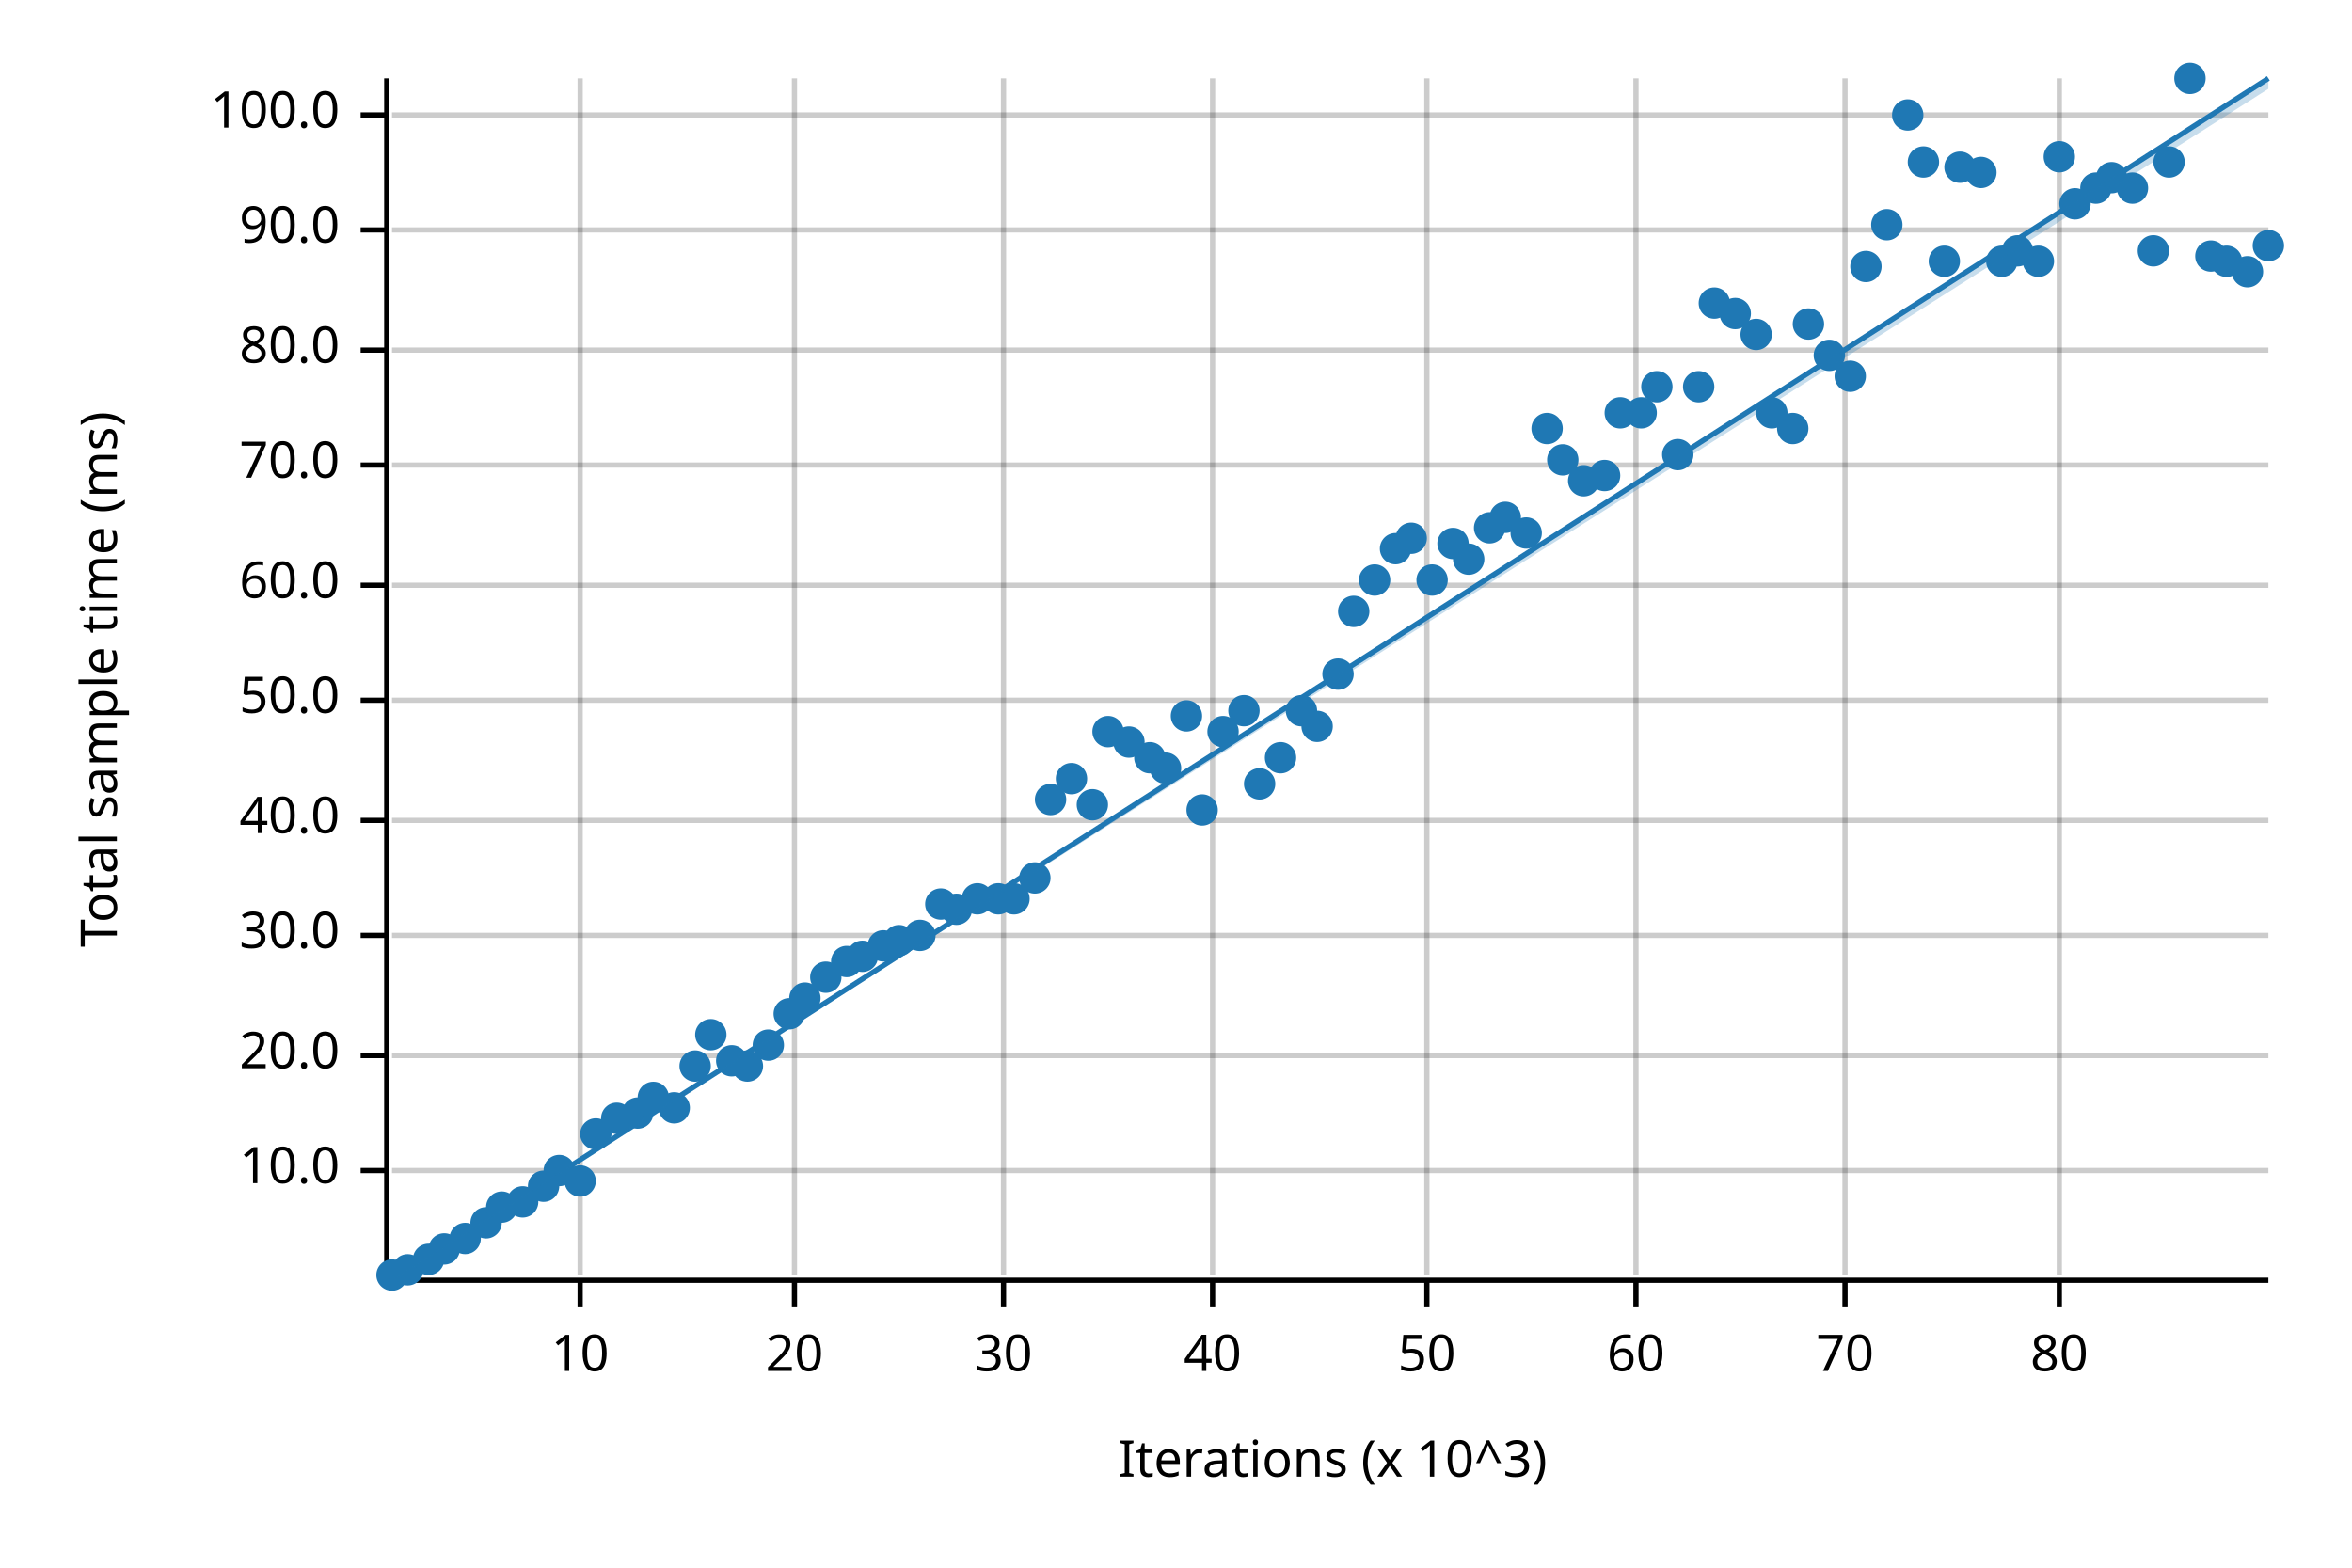
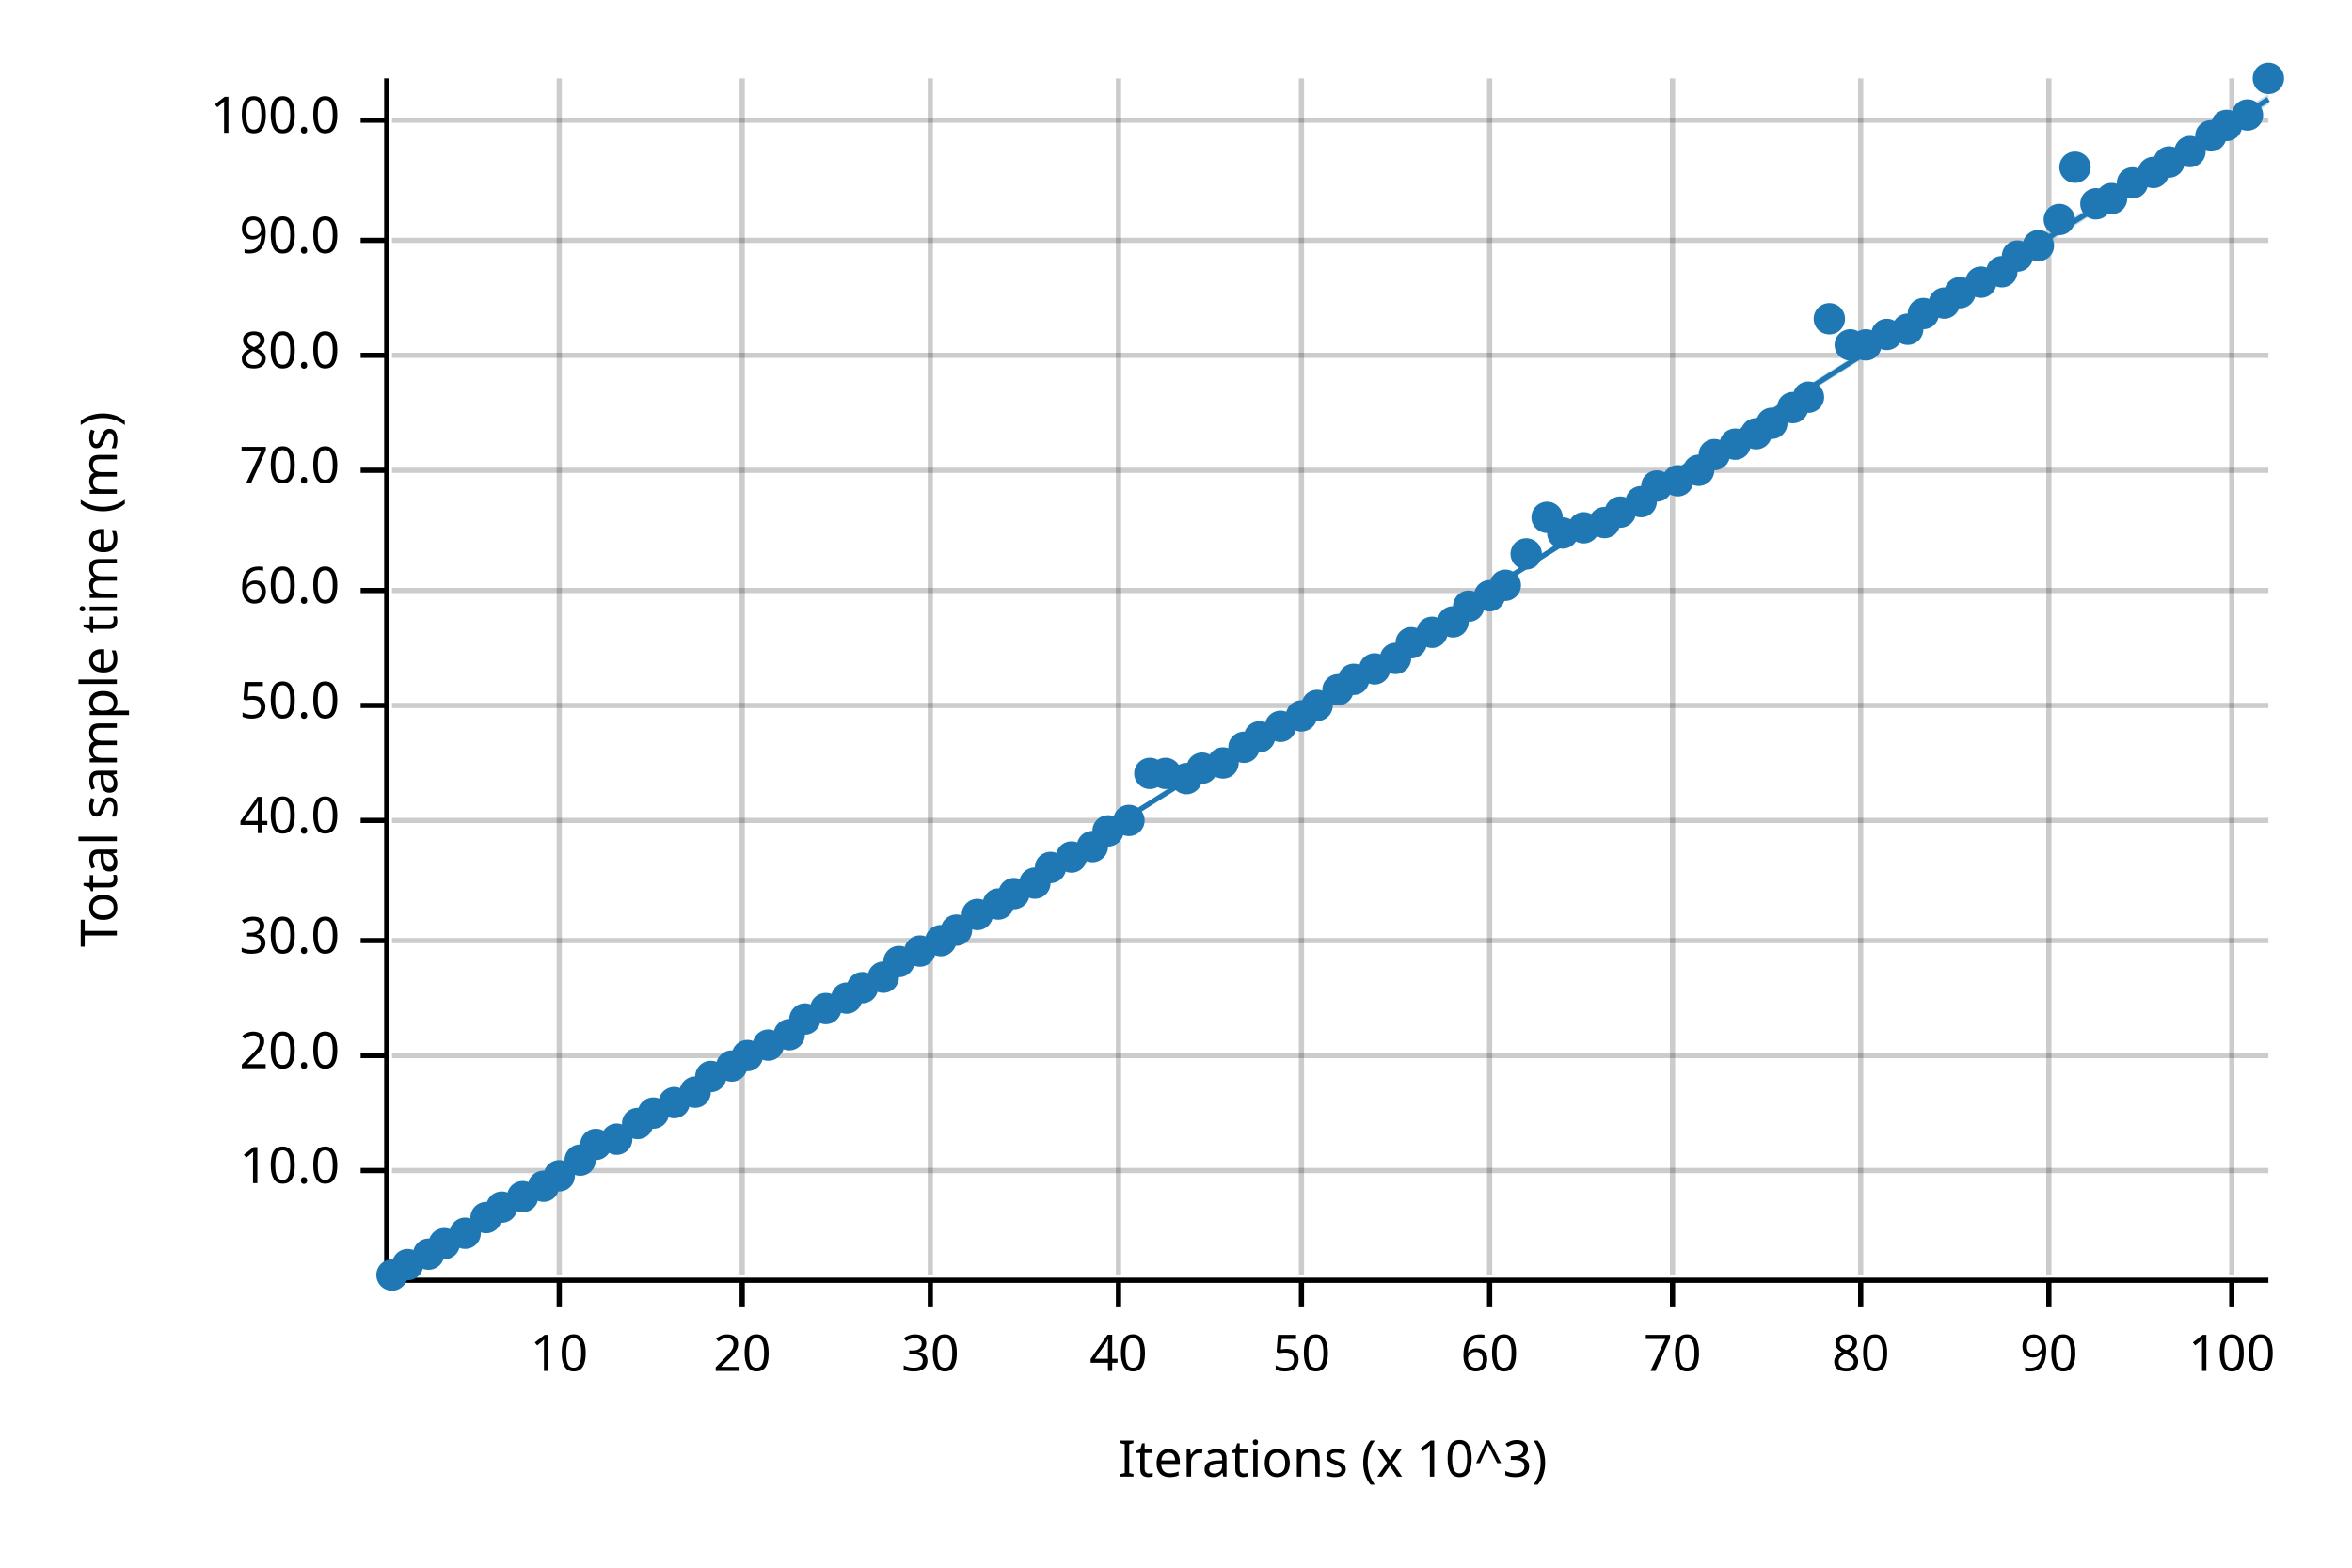
<svg xmlns="http://www.w3.org/2000/svg" width="450" height="300" viewBox="0 0 450 300">
  <text x="15" y="130" dy="0.76em" text-anchor="middle" font-family="sans-serif" font-size="9.677" opacity="1" fill="#000000" transform="rotate(270, 15, 130)">
Total sample time (ms)
</text>
  <text x="255" y="285" dy="-0.5ex" text-anchor="middle" font-family="sans-serif" font-size="9.677" opacity="1" fill="#000000">
Iterations (x 10^3)
</text>
-   <line opacity="0.2" stroke="#000000" stroke-width="1" x1="111" y1="244" x2="111" y2="15" />
-   <line opacity="0.2" stroke="#000000" stroke-width="1" x1="152" y1="244" x2="152" y2="15" />
-   <line opacity="0.2" stroke="#000000" stroke-width="1" x1="192" y1="244" x2="192" y2="15" />
-   <line opacity="0.2" stroke="#000000" stroke-width="1" x1="232" y1="244" x2="232" y2="15" />
-   <line opacity="0.2" stroke="#000000" stroke-width="1" x1="273" y1="244" x2="273" y2="15" />
-   <line opacity="0.2" stroke="#000000" stroke-width="1" x1="313" y1="244" x2="313" y2="15" />
-   <line opacity="0.2" stroke="#000000" stroke-width="1" x1="353" y1="244" x2="353" y2="15" />
-   <line opacity="0.2" stroke="#000000" stroke-width="1" x1="394" y1="244" x2="394" y2="15" />
+   <line opacity="0.2" stroke="#000000" stroke-width="1" x1="107" y1="244" x2="107" y2="15" />
+   <line opacity="0.2" stroke="#000000" stroke-width="1" x1="142" y1="244" x2="142" y2="15" />
+   <line opacity="0.2" stroke="#000000" stroke-width="1" x1="178" y1="244" x2="178" y2="15" />
+   <line opacity="0.2" stroke="#000000" stroke-width="1" x1="214" y1="244" x2="214" y2="15" />
+   <line opacity="0.2" stroke="#000000" stroke-width="1" x1="249" y1="244" x2="249" y2="15" />
+   <line opacity="0.2" stroke="#000000" stroke-width="1" x1="285" y1="244" x2="285" y2="15" />
+   <line opacity="0.2" stroke="#000000" stroke-width="1" x1="320" y1="244" x2="320" y2="15" />
+   <line opacity="0.2" stroke="#000000" stroke-width="1" x1="356" y1="244" x2="356" y2="15" />
+   <line opacity="0.2" stroke="#000000" stroke-width="1" x1="392" y1="244" x2="392" y2="15" />
+   <line opacity="0.2" stroke="#000000" stroke-width="1" x1="427" y1="244" x2="427" y2="15" />
  <line opacity="0.2" stroke="#000000" stroke-width="1" x1="75" y1="224" x2="434" y2="224" />
  <line opacity="0.2" stroke="#000000" stroke-width="1" x1="75" y1="202" x2="434" y2="202" />
-   <line opacity="0.2" stroke="#000000" stroke-width="1" x1="75" y1="179" x2="434" y2="179" />
+   <line opacity="0.2" stroke="#000000" stroke-width="1" x1="75" y1="180" x2="434" y2="180" />
  <line opacity="0.2" stroke="#000000" stroke-width="1" x1="75" y1="157" x2="434" y2="157" />
-   <line opacity="0.2" stroke="#000000" stroke-width="1" x1="75" y1="134" x2="434" y2="134" />
-   <line opacity="0.2" stroke="#000000" stroke-width="1" x1="75" y1="112" x2="434" y2="112" />
-   <line opacity="0.2" stroke="#000000" stroke-width="1" x1="75" y1="89" x2="434" y2="89" />
-   <line opacity="0.2" stroke="#000000" stroke-width="1" x1="75" y1="67" x2="434" y2="67" />
-   <line opacity="0.2" stroke="#000000" stroke-width="1" x1="75" y1="44" x2="434" y2="44" />
-   <line opacity="0.2" stroke="#000000" stroke-width="1" x1="75" y1="22" x2="434" y2="22" />
+   <line opacity="0.2" stroke="#000000" stroke-width="1" x1="75" y1="135" x2="434" y2="135" />
+   <line opacity="0.2" stroke="#000000" stroke-width="1" x1="75" y1="113" x2="434" y2="113" />
+   <line opacity="0.2" stroke="#000000" stroke-width="1" x1="75" y1="90" x2="434" y2="90" />
+   <line opacity="0.2" stroke="#000000" stroke-width="1" x1="75" y1="68" x2="434" y2="68" />
+   <line opacity="0.2" stroke="#000000" stroke-width="1" x1="75" y1="46" x2="434" y2="46" />
+   <line opacity="0.2" stroke="#000000" stroke-width="1" x1="75" y1="23" x2="434" y2="23" />
  <polyline fill="none" opacity="1" stroke="#000000" stroke-width="1" points="74,15 74,244 " />
  <text x="65" y="224" dy="0.5ex" text-anchor="end" font-family="sans-serif" font-size="9.677" opacity="1" fill="#000000">
10.0
</text>
  <polyline fill="none" opacity="1" stroke="#000000" stroke-width="1" points="69,224 74,224 " />
  <text x="65" y="202" dy="0.5ex" text-anchor="end" font-family="sans-serif" font-size="9.677" opacity="1" fill="#000000">
20.0
</text>
  <polyline fill="none" opacity="1" stroke="#000000" stroke-width="1" points="69,202 74,202 " />
-   <text x="65" y="179" dy="0.5ex" text-anchor="end" font-family="sans-serif" font-size="9.677" opacity="1" fill="#000000">
+   <text x="65" y="180" dy="0.5ex" text-anchor="end" font-family="sans-serif" font-size="9.677" opacity="1" fill="#000000">
30.0
</text>
-   <polyline fill="none" opacity="1" stroke="#000000" stroke-width="1" points="69,179 74,179 " />
+   <polyline fill="none" opacity="1" stroke="#000000" stroke-width="1" points="69,180 74,180 " />
  <text x="65" y="157" dy="0.5ex" text-anchor="end" font-family="sans-serif" font-size="9.677" opacity="1" fill="#000000">
40.0
</text>
  <polyline fill="none" opacity="1" stroke="#000000" stroke-width="1" points="69,157 74,157 " />
-   <text x="65" y="134" dy="0.5ex" text-anchor="end" font-family="sans-serif" font-size="9.677" opacity="1" fill="#000000">
+   <text x="65" y="135" dy="0.5ex" text-anchor="end" font-family="sans-serif" font-size="9.677" opacity="1" fill="#000000">
50.0
</text>
-   <polyline fill="none" opacity="1" stroke="#000000" stroke-width="1" points="69,134 74,134 " />
-   <text x="65" y="112" dy="0.5ex" text-anchor="end" font-family="sans-serif" font-size="9.677" opacity="1" fill="#000000">
+   <polyline fill="none" opacity="1" stroke="#000000" stroke-width="1" points="69,135 74,135 " />
+   <text x="65" y="113" dy="0.5ex" text-anchor="end" font-family="sans-serif" font-size="9.677" opacity="1" fill="#000000">
60.0
</text>
-   <polyline fill="none" opacity="1" stroke="#000000" stroke-width="1" points="69,112 74,112 " />
-   <text x="65" y="89" dy="0.5ex" text-anchor="end" font-family="sans-serif" font-size="9.677" opacity="1" fill="#000000">
+   <polyline fill="none" opacity="1" stroke="#000000" stroke-width="1" points="69,113 74,113 " />
+   <text x="65" y="90" dy="0.5ex" text-anchor="end" font-family="sans-serif" font-size="9.677" opacity="1" fill="#000000">
70.0
</text>
-   <polyline fill="none" opacity="1" stroke="#000000" stroke-width="1" points="69,89 74,89 " />
-   <text x="65" y="67" dy="0.5ex" text-anchor="end" font-family="sans-serif" font-size="9.677" opacity="1" fill="#000000">
+   <polyline fill="none" opacity="1" stroke="#000000" stroke-width="1" points="69,90 74,90 " />
+   <text x="65" y="68" dy="0.5ex" text-anchor="end" font-family="sans-serif" font-size="9.677" opacity="1" fill="#000000">
80.0
</text>
-   <polyline fill="none" opacity="1" stroke="#000000" stroke-width="1" points="69,67 74,67 " />
-   <text x="65" y="44" dy="0.5ex" text-anchor="end" font-family="sans-serif" font-size="9.677" opacity="1" fill="#000000">
+   <polyline fill="none" opacity="1" stroke="#000000" stroke-width="1" points="69,68 74,68 " />
+   <text x="65" y="46" dy="0.5ex" text-anchor="end" font-family="sans-serif" font-size="9.677" opacity="1" fill="#000000">
90.0
</text>
-   <polyline fill="none" opacity="1" stroke="#000000" stroke-width="1" points="69,44 74,44 " />
-   <text x="65" y="22" dy="0.5ex" text-anchor="end" font-family="sans-serif" font-size="9.677" opacity="1" fill="#000000">
+   <polyline fill="none" opacity="1" stroke="#000000" stroke-width="1" points="69,46 74,46 " />
+   <text x="65" y="23" dy="0.5ex" text-anchor="end" font-family="sans-serif" font-size="9.677" opacity="1" fill="#000000">
100.0
</text>
-   <polyline fill="none" opacity="1" stroke="#000000" stroke-width="1" points="69,22 74,22 " />
+   <polyline fill="none" opacity="1" stroke="#000000" stroke-width="1" points="69,23 74,23 " />
  <polyline fill="none" opacity="1" stroke="#000000" stroke-width="1" points="75,245 434,245 " />
-   <text x="111" y="255" dy="0.76em" text-anchor="middle" font-family="sans-serif" font-size="9.677" opacity="1" fill="#000000">
+   <text x="107" y="255" dy="0.76em" text-anchor="middle" font-family="sans-serif" font-size="9.677" opacity="1" fill="#000000">
10
</text>
-   <polyline fill="none" opacity="1" stroke="#000000" stroke-width="1" points="111,245 111,250 " />
-   <text x="152" y="255" dy="0.76em" text-anchor="middle" font-family="sans-serif" font-size="9.677" opacity="1" fill="#000000">
+   <polyline fill="none" opacity="1" stroke="#000000" stroke-width="1" points="107,245 107,250 " />
+   <text x="142" y="255" dy="0.76em" text-anchor="middle" font-family="sans-serif" font-size="9.677" opacity="1" fill="#000000">
20
</text>
-   <polyline fill="none" opacity="1" stroke="#000000" stroke-width="1" points="152,245 152,250 " />
-   <text x="192" y="255" dy="0.76em" text-anchor="middle" font-family="sans-serif" font-size="9.677" opacity="1" fill="#000000">
+   <polyline fill="none" opacity="1" stroke="#000000" stroke-width="1" points="142,245 142,250 " />
+   <text x="178" y="255" dy="0.76em" text-anchor="middle" font-family="sans-serif" font-size="9.677" opacity="1" fill="#000000">
30
</text>
-   <polyline fill="none" opacity="1" stroke="#000000" stroke-width="1" points="192,245 192,250 " />
-   <text x="232" y="255" dy="0.76em" text-anchor="middle" font-family="sans-serif" font-size="9.677" opacity="1" fill="#000000">
+   <polyline fill="none" opacity="1" stroke="#000000" stroke-width="1" points="178,245 178,250 " />
+   <text x="214" y="255" dy="0.76em" text-anchor="middle" font-family="sans-serif" font-size="9.677" opacity="1" fill="#000000">
40
</text>
-   <polyline fill="none" opacity="1" stroke="#000000" stroke-width="1" points="232,245 232,250 " />
-   <text x="273" y="255" dy="0.76em" text-anchor="middle" font-family="sans-serif" font-size="9.677" opacity="1" fill="#000000">
+   <polyline fill="none" opacity="1" stroke="#000000" stroke-width="1" points="214,245 214,250 " />
+   <text x="249" y="255" dy="0.76em" text-anchor="middle" font-family="sans-serif" font-size="9.677" opacity="1" fill="#000000">
50
</text>
-   <polyline fill="none" opacity="1" stroke="#000000" stroke-width="1" points="273,245 273,250 " />
-   <text x="313" y="255" dy="0.76em" text-anchor="middle" font-family="sans-serif" font-size="9.677" opacity="1" fill="#000000">
+   <polyline fill="none" opacity="1" stroke="#000000" stroke-width="1" points="249,245 249,250 " />
+   <text x="285" y="255" dy="0.76em" text-anchor="middle" font-family="sans-serif" font-size="9.677" opacity="1" fill="#000000">
60
</text>
-   <polyline fill="none" opacity="1" stroke="#000000" stroke-width="1" points="313,245 313,250 " />
-   <text x="353" y="255" dy="0.76em" text-anchor="middle" font-family="sans-serif" font-size="9.677" opacity="1" fill="#000000">
+   <polyline fill="none" opacity="1" stroke="#000000" stroke-width="1" points="285,245 285,250 " />
+   <text x="320" y="255" dy="0.76em" text-anchor="middle" font-family="sans-serif" font-size="9.677" opacity="1" fill="#000000">
70
</text>
-   <polyline fill="none" opacity="1" stroke="#000000" stroke-width="1" points="353,245 353,250 " />
-   <text x="394" y="255" dy="0.76em" text-anchor="middle" font-family="sans-serif" font-size="9.677" opacity="1" fill="#000000">
+   <polyline fill="none" opacity="1" stroke="#000000" stroke-width="1" points="320,245 320,250 " />
+   <text x="356" y="255" dy="0.76em" text-anchor="middle" font-family="sans-serif" font-size="9.677" opacity="1" fill="#000000">
80
</text>
-   <polyline fill="none" opacity="1" stroke="#000000" stroke-width="1" points="394,245 394,250 " />
+   <polyline fill="none" opacity="1" stroke="#000000" stroke-width="1" points="356,245 356,250 " />
+   <text x="392" y="255" dy="0.76em" text-anchor="middle" font-family="sans-serif" font-size="9.677" opacity="1" fill="#000000">
+ 90
+ </text>
+   <polyline fill="none" opacity="1" stroke="#000000" stroke-width="1" points="392,245 392,250 " />
+   <text x="427" y="255" dy="0.76em" text-anchor="middle" font-family="sans-serif" font-size="9.677" opacity="1" fill="#000000">
+ 100
+ </text>
+   <polyline fill="none" opacity="1" stroke="#000000" stroke-width="1" points="427,245 427,250 " />
  <circle cx="75" cy="244" r="3" opacity="1" fill="#1F78B4" stroke="none" stroke-width="1" />
-   <circle cx="78" cy="243" r="3" opacity="1" fill="#1F78B4" stroke="none" stroke-width="1" />
-   <circle cx="82" cy="241" r="3" opacity="1" fill="#1F78B4" stroke="none" stroke-width="1" />
-   <circle cx="85" cy="239" r="3" opacity="1" fill="#1F78B4" stroke="none" stroke-width="1" />
-   <circle cx="89" cy="237" r="3" opacity="1" fill="#1F78B4" stroke="none" stroke-width="1" />
-   <circle cx="93" cy="234" r="3" opacity="1" fill="#1F78B4" stroke="none" stroke-width="1" />
+   <circle cx="78" cy="242" r="3" opacity="1" fill="#1F78B4" stroke="none" stroke-width="1" />
+   <circle cx="82" cy="240" r="3" opacity="1" fill="#1F78B4" stroke="none" stroke-width="1" />
+   <circle cx="85" cy="238" r="3" opacity="1" fill="#1F78B4" stroke="none" stroke-width="1" />
+   <circle cx="89" cy="236" r="3" opacity="1" fill="#1F78B4" stroke="none" stroke-width="1" />
+   <circle cx="93" cy="233" r="3" opacity="1" fill="#1F78B4" stroke="none" stroke-width="1" />
  <circle cx="96" cy="231" r="3" opacity="1" fill="#1F78B4" stroke="none" stroke-width="1" />
-   <circle cx="100" cy="230" r="3" opacity="1" fill="#1F78B4" stroke="none" stroke-width="1" />
+   <circle cx="100" cy="229" r="3" opacity="1" fill="#1F78B4" stroke="none" stroke-width="1" />
  <circle cx="104" cy="227" r="3" opacity="1" fill="#1F78B4" stroke="none" stroke-width="1" />
-   <circle cx="107" cy="224" r="3" opacity="1" fill="#1F78B4" stroke="none" stroke-width="1" />
-   <circle cx="111" cy="226" r="3" opacity="1" fill="#1F78B4" stroke="none" stroke-width="1" />
-   <circle cx="114" cy="217" r="3" opacity="1" fill="#1F78B4" stroke="none" stroke-width="1" />
-   <circle cx="118" cy="214" r="3" opacity="1" fill="#1F78B4" stroke="none" stroke-width="1" />
-   <circle cx="122" cy="213" r="3" opacity="1" fill="#1F78B4" stroke="none" stroke-width="1" />
-   <circle cx="125" cy="210" r="3" opacity="1" fill="#1F78B4" stroke="none" stroke-width="1" />
-   <circle cx="129" cy="212" r="3" opacity="1" fill="#1F78B4" stroke="none" stroke-width="1" />
-   <circle cx="133" cy="204" r="3" opacity="1" fill="#1F78B4" stroke="none" stroke-width="1" />
-   <circle cx="136" cy="198" r="3" opacity="1" fill="#1F78B4" stroke="none" stroke-width="1" />
-   <circle cx="140" cy="203" r="3" opacity="1" fill="#1F78B4" stroke="none" stroke-width="1" />
-   <circle cx="143" cy="204" r="3" opacity="1" fill="#1F78B4" stroke="none" stroke-width="1" />
+   <circle cx="107" cy="225" r="3" opacity="1" fill="#1F78B4" stroke="none" stroke-width="1" />
+   <circle cx="111" cy="222" r="3" opacity="1" fill="#1F78B4" stroke="none" stroke-width="1" />
+   <circle cx="114" cy="219" r="3" opacity="1" fill="#1F78B4" stroke="none" stroke-width="1" />
+   <circle cx="118" cy="218" r="3" opacity="1" fill="#1F78B4" stroke="none" stroke-width="1" />
+   <circle cx="122" cy="215" r="3" opacity="1" fill="#1F78B4" stroke="none" stroke-width="1" />
+   <circle cx="125" cy="213" r="3" opacity="1" fill="#1F78B4" stroke="none" stroke-width="1" />
+   <circle cx="129" cy="211" r="3" opacity="1" fill="#1F78B4" stroke="none" stroke-width="1" />
+   <circle cx="133" cy="209" r="3" opacity="1" fill="#1F78B4" stroke="none" stroke-width="1" />
+   <circle cx="136" cy="206" r="3" opacity="1" fill="#1F78B4" stroke="none" stroke-width="1" />
+   <circle cx="140" cy="204" r="3" opacity="1" fill="#1F78B4" stroke="none" stroke-width="1" />
+   <circle cx="143" cy="202" r="3" opacity="1" fill="#1F78B4" stroke="none" stroke-width="1" />
  <circle cx="147" cy="200" r="3" opacity="1" fill="#1F78B4" stroke="none" stroke-width="1" />
-   <circle cx="151" cy="194" r="3" opacity="1" fill="#1F78B4" stroke="none" stroke-width="1" />
-   <circle cx="154" cy="191" r="3" opacity="1" fill="#1F78B4" stroke="none" stroke-width="1" />
-   <circle cx="158" cy="187" r="3" opacity="1" fill="#1F78B4" stroke="none" stroke-width="1" />
-   <circle cx="162" cy="184" r="3" opacity="1" fill="#1F78B4" stroke="none" stroke-width="1" />
-   <circle cx="165" cy="183" r="3" opacity="1" fill="#1F78B4" stroke="none" stroke-width="1" />
-   <circle cx="169" cy="181" r="3" opacity="1" fill="#1F78B4" stroke="none" stroke-width="1" />
-   <circle cx="172" cy="180" r="3" opacity="1" fill="#1F78B4" stroke="none" stroke-width="1" />
-   <circle cx="176" cy="179" r="3" opacity="1" fill="#1F78B4" stroke="none" stroke-width="1" />
-   <circle cx="180" cy="173" r="3" opacity="1" fill="#1F78B4" stroke="none" stroke-width="1" />
-   <circle cx="183" cy="174" r="3" opacity="1" fill="#1F78B4" stroke="none" stroke-width="1" />
-   <circle cx="187" cy="172" r="3" opacity="1" fill="#1F78B4" stroke="none" stroke-width="1" />
-   <circle cx="191" cy="172" r="3" opacity="1" fill="#1F78B4" stroke="none" stroke-width="1" />
-   <circle cx="194" cy="172" r="3" opacity="1" fill="#1F78B4" stroke="none" stroke-width="1" />
-   <circle cx="198" cy="168" r="3" opacity="1" fill="#1F78B4" stroke="none" stroke-width="1" />
-   <circle cx="201" cy="153" r="3" opacity="1" fill="#1F78B4" stroke="none" stroke-width="1" />
-   <circle cx="205" cy="149" r="3" opacity="1" fill="#1F78B4" stroke="none" stroke-width="1" />
-   <circle cx="209" cy="154" r="3" opacity="1" fill="#1F78B4" stroke="none" stroke-width="1" />
-   <circle cx="212" cy="140" r="3" opacity="1" fill="#1F78B4" stroke="none" stroke-width="1" />
-   <circle cx="216" cy="142" r="3" opacity="1" fill="#1F78B4" stroke="none" stroke-width="1" />
-   <circle cx="220" cy="145" r="3" opacity="1" fill="#1F78B4" stroke="none" stroke-width="1" />
-   <circle cx="223" cy="147" r="3" opacity="1" fill="#1F78B4" stroke="none" stroke-width="1" />
-   <circle cx="227" cy="137" r="3" opacity="1" fill="#1F78B4" stroke="none" stroke-width="1" />
-   <circle cx="230" cy="155" r="3" opacity="1" fill="#1F78B4" stroke="none" stroke-width="1" />
-   <circle cx="234" cy="140" r="3" opacity="1" fill="#1F78B4" stroke="none" stroke-width="1" />
-   <circle cx="238" cy="136" r="3" opacity="1" fill="#1F78B4" stroke="none" stroke-width="1" />
-   <circle cx="241" cy="150" r="3" opacity="1" fill="#1F78B4" stroke="none" stroke-width="1" />
-   <circle cx="245" cy="145" r="3" opacity="1" fill="#1F78B4" stroke="none" stroke-width="1" />
-   <circle cx="249" cy="136" r="3" opacity="1" fill="#1F78B4" stroke="none" stroke-width="1" />
-   <circle cx="252" cy="139" r="3" opacity="1" fill="#1F78B4" stroke="none" stroke-width="1" />
-   <circle cx="256" cy="129" r="3" opacity="1" fill="#1F78B4" stroke="none" stroke-width="1" />
-   <circle cx="259" cy="117" r="3" opacity="1" fill="#1F78B4" stroke="none" stroke-width="1" />
-   <circle cx="263" cy="111" r="3" opacity="1" fill="#1F78B4" stroke="none" stroke-width="1" />
-   <circle cx="267" cy="105" r="3" opacity="1" fill="#1F78B4" stroke="none" stroke-width="1" />
-   <circle cx="270" cy="103" r="3" opacity="1" fill="#1F78B4" stroke="none" stroke-width="1" />
-   <circle cx="274" cy="111" r="3" opacity="1" fill="#1F78B4" stroke="none" stroke-width="1" />
-   <circle cx="278" cy="104" r="3" opacity="1" fill="#1F78B4" stroke="none" stroke-width="1" />
-   <circle cx="281" cy="107" r="3" opacity="1" fill="#1F78B4" stroke="none" stroke-width="1" />
-   <circle cx="285" cy="101" r="3" opacity="1" fill="#1F78B4" stroke="none" stroke-width="1" />
-   <circle cx="288" cy="99" r="3" opacity="1" fill="#1F78B4" stroke="none" stroke-width="1" />
-   <circle cx="292" cy="102" r="3" opacity="1" fill="#1F78B4" stroke="none" stroke-width="1" />
-   <circle cx="296" cy="82" r="3" opacity="1" fill="#1F78B4" stroke="none" stroke-width="1" />
-   <circle cx="299" cy="88" r="3" opacity="1" fill="#1F78B4" stroke="none" stroke-width="1" />
-   <circle cx="303" cy="92" r="3" opacity="1" fill="#1F78B4" stroke="none" stroke-width="1" />
-   <circle cx="307" cy="91" r="3" opacity="1" fill="#1F78B4" stroke="none" stroke-width="1" />
-   <circle cx="310" cy="79" r="3" opacity="1" fill="#1F78B4" stroke="none" stroke-width="1" />
-   <circle cx="314" cy="79" r="3" opacity="1" fill="#1F78B4" stroke="none" stroke-width="1" />
-   <circle cx="317" cy="74" r="3" opacity="1" fill="#1F78B4" stroke="none" stroke-width="1" />
-   <circle cx="321" cy="87" r="3" opacity="1" fill="#1F78B4" stroke="none" stroke-width="1" />
-   <circle cx="325" cy="74" r="3" opacity="1" fill="#1F78B4" stroke="none" stroke-width="1" />
-   <circle cx="328" cy="58" r="3" opacity="1" fill="#1F78B4" stroke="none" stroke-width="1" />
-   <circle cx="332" cy="60" r="3" opacity="1" fill="#1F78B4" stroke="none" stroke-width="1" />
-   <circle cx="336" cy="64" r="3" opacity="1" fill="#1F78B4" stroke="none" stroke-width="1" />
-   <circle cx="339" cy="79" r="3" opacity="1" fill="#1F78B4" stroke="none" stroke-width="1" />
-   <circle cx="343" cy="82" r="3" opacity="1" fill="#1F78B4" stroke="none" stroke-width="1" />
-   <circle cx="346" cy="62" r="3" opacity="1" fill="#1F78B4" stroke="none" stroke-width="1" />
-   <circle cx="350" cy="68" r="3" opacity="1" fill="#1F78B4" stroke="none" stroke-width="1" />
-   <circle cx="354" cy="72" r="3" opacity="1" fill="#1F78B4" stroke="none" stroke-width="1" />
-   <circle cx="357" cy="51" r="3" opacity="1" fill="#1F78B4" stroke="none" stroke-width="1" />
-   <circle cx="361" cy="43" r="3" opacity="1" fill="#1F78B4" stroke="none" stroke-width="1" />
-   <circle cx="365" cy="22" r="3" opacity="1" fill="#1F78B4" stroke="none" stroke-width="1" />
-   <circle cx="368" cy="31" r="3" opacity="1" fill="#1F78B4" stroke="none" stroke-width="1" />
-   <circle cx="372" cy="50" r="3" opacity="1" fill="#1F78B4" stroke="none" stroke-width="1" />
-   <circle cx="375" cy="32" r="3" opacity="1" fill="#1F78B4" stroke="none" stroke-width="1" />
-   <circle cx="379" cy="33" r="3" opacity="1" fill="#1F78B4" stroke="none" stroke-width="1" />
-   <circle cx="383" cy="50" r="3" opacity="1" fill="#1F78B4" stroke="none" stroke-width="1" />
-   <circle cx="386" cy="48" r="3" opacity="1" fill="#1F78B4" stroke="none" stroke-width="1" />
-   <circle cx="390" cy="50" r="3" opacity="1" fill="#1F78B4" stroke="none" stroke-width="1" />
-   <circle cx="394" cy="30" r="3" opacity="1" fill="#1F78B4" stroke="none" stroke-width="1" />
-   <circle cx="397" cy="39" r="3" opacity="1" fill="#1F78B4" stroke="none" stroke-width="1" />
-   <circle cx="401" cy="36" r="3" opacity="1" fill="#1F78B4" stroke="none" stroke-width="1" />
-   <circle cx="404" cy="34" r="3" opacity="1" fill="#1F78B4" stroke="none" stroke-width="1" />
-   <circle cx="408" cy="36" r="3" opacity="1" fill="#1F78B4" stroke="none" stroke-width="1" />
-   <circle cx="412" cy="48" r="3" opacity="1" fill="#1F78B4" stroke="none" stroke-width="1" />
+   <circle cx="151" cy="198" r="3" opacity="1" fill="#1F78B4" stroke="none" stroke-width="1" />
+   <circle cx="154" cy="195" r="3" opacity="1" fill="#1F78B4" stroke="none" stroke-width="1" />
+   <circle cx="158" cy="193" r="3" opacity="1" fill="#1F78B4" stroke="none" stroke-width="1" />
+   <circle cx="162" cy="191" r="3" opacity="1" fill="#1F78B4" stroke="none" stroke-width="1" />
+   <circle cx="165" cy="189" r="3" opacity="1" fill="#1F78B4" stroke="none" stroke-width="1" />
+   <circle cx="169" cy="187" r="3" opacity="1" fill="#1F78B4" stroke="none" stroke-width="1" />
+   <circle cx="172" cy="184" r="3" opacity="1" fill="#1F78B4" stroke="none" stroke-width="1" />
+   <circle cx="176" cy="182" r="3" opacity="1" fill="#1F78B4" stroke="none" stroke-width="1" />
+   <circle cx="180" cy="180" r="3" opacity="1" fill="#1F78B4" stroke="none" stroke-width="1" />
+   <circle cx="183" cy="178" r="3" opacity="1" fill="#1F78B4" stroke="none" stroke-width="1" />
+   <circle cx="187" cy="175" r="3" opacity="1" fill="#1F78B4" stroke="none" stroke-width="1" />
+   <circle cx="191" cy="173" r="3" opacity="1" fill="#1F78B4" stroke="none" stroke-width="1" />
+   <circle cx="194" cy="171" r="3" opacity="1" fill="#1F78B4" stroke="none" stroke-width="1" />
+   <circle cx="198" cy="169" r="3" opacity="1" fill="#1F78B4" stroke="none" stroke-width="1" />
+   <circle cx="201" cy="166" r="3" opacity="1" fill="#1F78B4" stroke="none" stroke-width="1" />
+   <circle cx="205" cy="164" r="3" opacity="1" fill="#1F78B4" stroke="none" stroke-width="1" />
+   <circle cx="209" cy="162" r="3" opacity="1" fill="#1F78B4" stroke="none" stroke-width="1" />
+   <circle cx="212" cy="159" r="3" opacity="1" fill="#1F78B4" stroke="none" stroke-width="1" />
+   <circle cx="216" cy="157" r="3" opacity="1" fill="#1F78B4" stroke="none" stroke-width="1" />
+   <circle cx="220" cy="148" r="3" opacity="1" fill="#1F78B4" stroke="none" stroke-width="1" />
+   <circle cx="223" cy="148" r="3" opacity="1" fill="#1F78B4" stroke="none" stroke-width="1" />
+   <circle cx="227" cy="149" r="3" opacity="1" fill="#1F78B4" stroke="none" stroke-width="1" />
+   <circle cx="230" cy="147" r="3" opacity="1" fill="#1F78B4" stroke="none" stroke-width="1" />
+   <circle cx="234" cy="146" r="3" opacity="1" fill="#1F78B4" stroke="none" stroke-width="1" />
+   <circle cx="238" cy="143" r="3" opacity="1" fill="#1F78B4" stroke="none" stroke-width="1" />
+   <circle cx="241" cy="141" r="3" opacity="1" fill="#1F78B4" stroke="none" stroke-width="1" />
+   <circle cx="245" cy="139" r="3" opacity="1" fill="#1F78B4" stroke="none" stroke-width="1" />
+   <circle cx="249" cy="137" r="3" opacity="1" fill="#1F78B4" stroke="none" stroke-width="1" />
+   <circle cx="252" cy="135" r="3" opacity="1" fill="#1F78B4" stroke="none" stroke-width="1" />
+   <circle cx="256" cy="132" r="3" opacity="1" fill="#1F78B4" stroke="none" stroke-width="1" />
+   <circle cx="259" cy="130" r="3" opacity="1" fill="#1F78B4" stroke="none" stroke-width="1" />
+   <circle cx="263" cy="128" r="3" opacity="1" fill="#1F78B4" stroke="none" stroke-width="1" />
+   <circle cx="267" cy="126" r="3" opacity="1" fill="#1F78B4" stroke="none" stroke-width="1" />
+   <circle cx="270" cy="123" r="3" opacity="1" fill="#1F78B4" stroke="none" stroke-width="1" />
+   <circle cx="274" cy="121" r="3" opacity="1" fill="#1F78B4" stroke="none" stroke-width="1" />
+   <circle cx="278" cy="119" r="3" opacity="1" fill="#1F78B4" stroke="none" stroke-width="1" />
+   <circle cx="281" cy="116" r="3" opacity="1" fill="#1F78B4" stroke="none" stroke-width="1" />
+   <circle cx="285" cy="114" r="3" opacity="1" fill="#1F78B4" stroke="none" stroke-width="1" />
+   <circle cx="288" cy="112" r="3" opacity="1" fill="#1F78B4" stroke="none" stroke-width="1" />
+   <circle cx="292" cy="106" r="3" opacity="1" fill="#1F78B4" stroke="none" stroke-width="1" />
+   <circle cx="296" cy="99" r="3" opacity="1" fill="#1F78B4" stroke="none" stroke-width="1" />
+   <circle cx="299" cy="102" r="3" opacity="1" fill="#1F78B4" stroke="none" stroke-width="1" />
+   <circle cx="303" cy="101" r="3" opacity="1" fill="#1F78B4" stroke="none" stroke-width="1" />
+   <circle cx="307" cy="100" r="3" opacity="1" fill="#1F78B4" stroke="none" stroke-width="1" />
+   <circle cx="310" cy="98" r="3" opacity="1" fill="#1F78B4" stroke="none" stroke-width="1" />
+   <circle cx="314" cy="96" r="3" opacity="1" fill="#1F78B4" stroke="none" stroke-width="1" />
+   <circle cx="317" cy="93" r="3" opacity="1" fill="#1F78B4" stroke="none" stroke-width="1" />
+   <circle cx="321" cy="92" r="3" opacity="1" fill="#1F78B4" stroke="none" stroke-width="1" />
+   <circle cx="325" cy="90" r="3" opacity="1" fill="#1F78B4" stroke="none" stroke-width="1" />
+   <circle cx="328" cy="87" r="3" opacity="1" fill="#1F78B4" stroke="none" stroke-width="1" />
+   <circle cx="332" cy="85" r="3" opacity="1" fill="#1F78B4" stroke="none" stroke-width="1" />
+   <circle cx="336" cy="83" r="3" opacity="1" fill="#1F78B4" stroke="none" stroke-width="1" />
+   <circle cx="339" cy="81" r="3" opacity="1" fill="#1F78B4" stroke="none" stroke-width="1" />
+   <circle cx="343" cy="78" r="3" opacity="1" fill="#1F78B4" stroke="none" stroke-width="1" />
+   <circle cx="346" cy="76" r="3" opacity="1" fill="#1F78B4" stroke="none" stroke-width="1" />
+   <circle cx="350" cy="61" r="3" opacity="1" fill="#1F78B4" stroke="none" stroke-width="1" />
+   <circle cx="354" cy="66" r="3" opacity="1" fill="#1F78B4" stroke="none" stroke-width="1" />
+   <circle cx="357" cy="66" r="3" opacity="1" fill="#1F78B4" stroke="none" stroke-width="1" />
+   <circle cx="361" cy="64" r="3" opacity="1" fill="#1F78B4" stroke="none" stroke-width="1" />
+   <circle cx="365" cy="63" r="3" opacity="1" fill="#1F78B4" stroke="none" stroke-width="1" />
+   <circle cx="368" cy="60" r="3" opacity="1" fill="#1F78B4" stroke="none" stroke-width="1" />
+   <circle cx="372" cy="58" r="3" opacity="1" fill="#1F78B4" stroke="none" stroke-width="1" />
+   <circle cx="375" cy="56" r="3" opacity="1" fill="#1F78B4" stroke="none" stroke-width="1" />
+   <circle cx="379" cy="54" r="3" opacity="1" fill="#1F78B4" stroke="none" stroke-width="1" />
+   <circle cx="383" cy="52" r="3" opacity="1" fill="#1F78B4" stroke="none" stroke-width="1" />
+   <circle cx="386" cy="49" r="3" opacity="1" fill="#1F78B4" stroke="none" stroke-width="1" />
+   <circle cx="390" cy="47" r="3" opacity="1" fill="#1F78B4" stroke="none" stroke-width="1" />
+   <circle cx="394" cy="42" r="3" opacity="1" fill="#1F78B4" stroke="none" stroke-width="1" />
+   <circle cx="397" cy="32" r="3" opacity="1" fill="#1F78B4" stroke="none" stroke-width="1" />
+   <circle cx="401" cy="39" r="3" opacity="1" fill="#1F78B4" stroke="none" stroke-width="1" />
+   <circle cx="404" cy="38" r="3" opacity="1" fill="#1F78B4" stroke="none" stroke-width="1" />
+   <circle cx="408" cy="35" r="3" opacity="1" fill="#1F78B4" stroke="none" stroke-width="1" />
+   <circle cx="412" cy="33" r="3" opacity="1" fill="#1F78B4" stroke="none" stroke-width="1" />
  <circle cx="415" cy="31" r="3" opacity="1" fill="#1F78B4" stroke="none" stroke-width="1" />
-   <circle cx="419" cy="15" r="3" opacity="1" fill="#1F78B4" stroke="none" stroke-width="1" />
-   <circle cx="423" cy="49" r="3" opacity="1" fill="#1F78B4" stroke="none" stroke-width="1" />
-   <circle cx="426" cy="50" r="3" opacity="1" fill="#1F78B4" stroke="none" stroke-width="1" />
-   <circle cx="430" cy="52" r="3" opacity="1" fill="#1F78B4" stroke="none" stroke-width="1" />
-   <circle cx="434" cy="47" r="3" opacity="1" fill="#1F78B4" stroke="none" stroke-width="1" />
-   <polyline fill="none" opacity="1" stroke="#1F78B4" stroke-width="1" points="75,245 434,15 " />
-   <polygon opacity="0.25" fill="#1F78B4" points="75,245 434,17 434,15 " />
+   <circle cx="419" cy="29" r="3" opacity="1" fill="#1F78B4" stroke="none" stroke-width="1" />
+   <circle cx="423" cy="26" r="3" opacity="1" fill="#1F78B4" stroke="none" stroke-width="1" />
+   <circle cx="426" cy="24" r="3" opacity="1" fill="#1F78B4" stroke="none" stroke-width="1" />
+   <circle cx="430" cy="22" r="3" opacity="1" fill="#1F78B4" stroke="none" stroke-width="1" />
+   <circle cx="434" cy="15" r="3" opacity="1" fill="#1F78B4" stroke="none" stroke-width="1" />
+   <polyline fill="none" opacity="1" stroke="#1F78B4" stroke-width="1" points="75,245 434,19 " />
+   <polygon opacity="0.25" fill="#1F78B4" points="75,245 434,20 434,18 " />
</svg>
